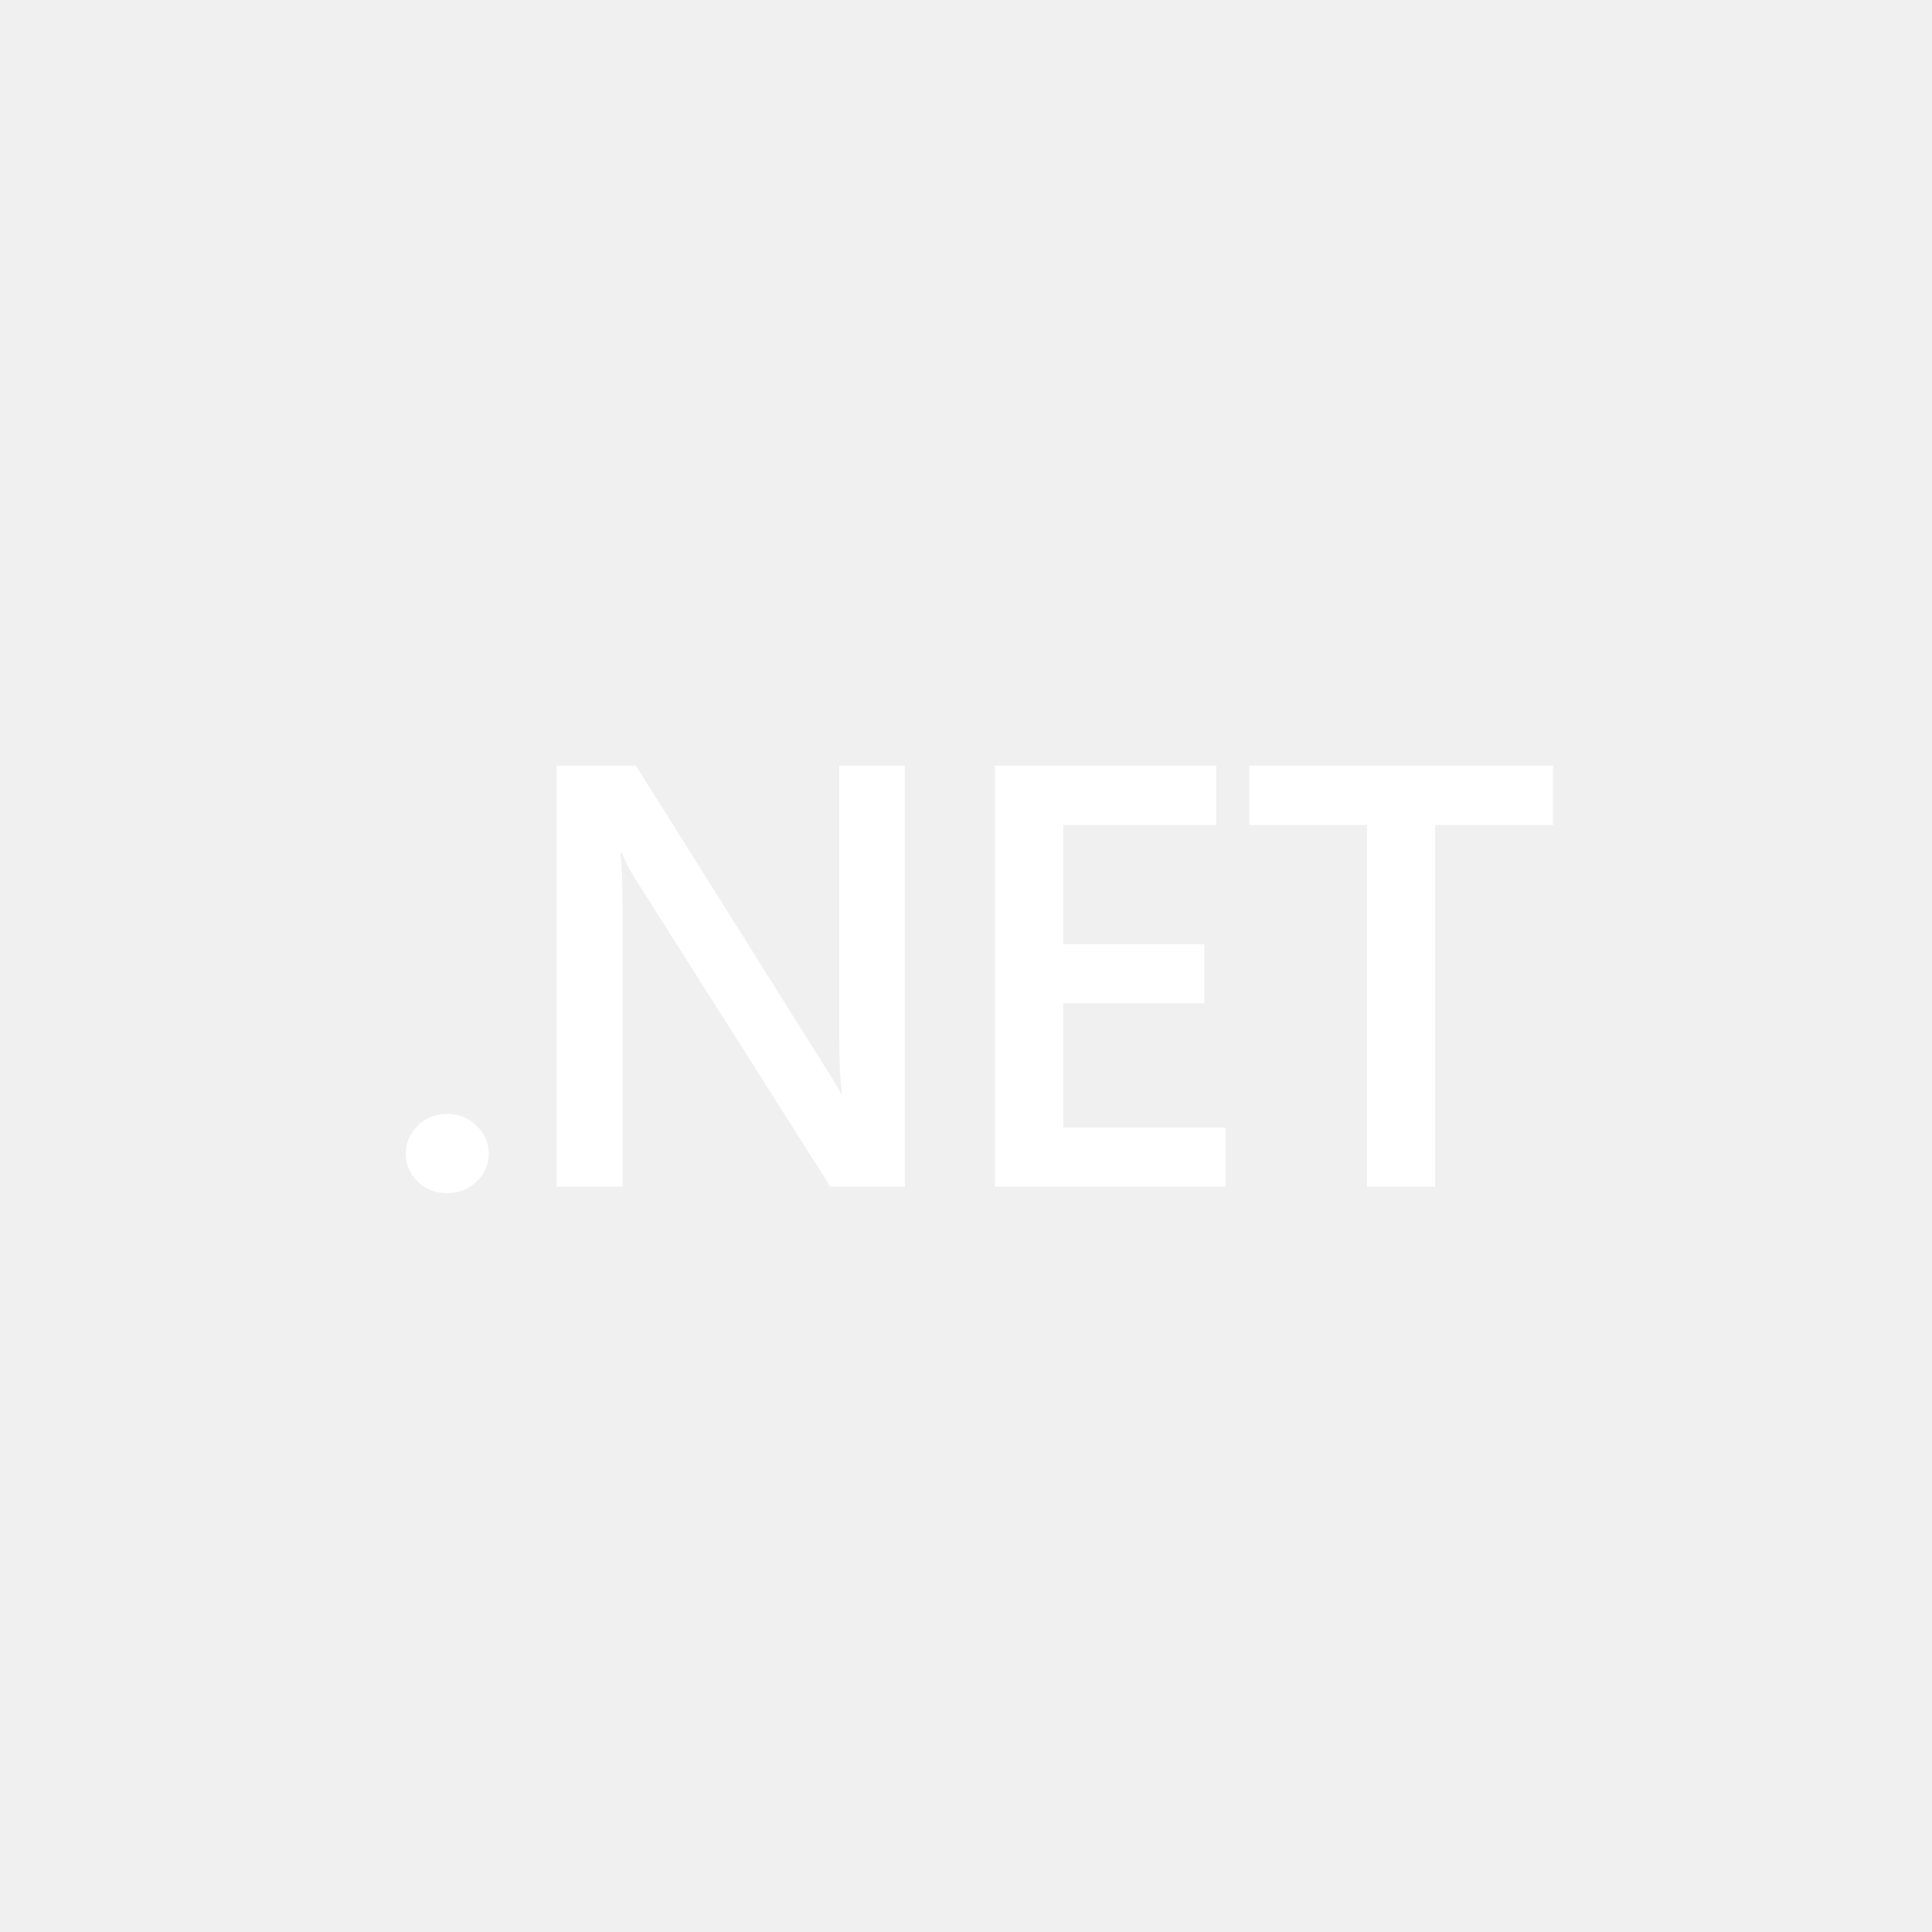
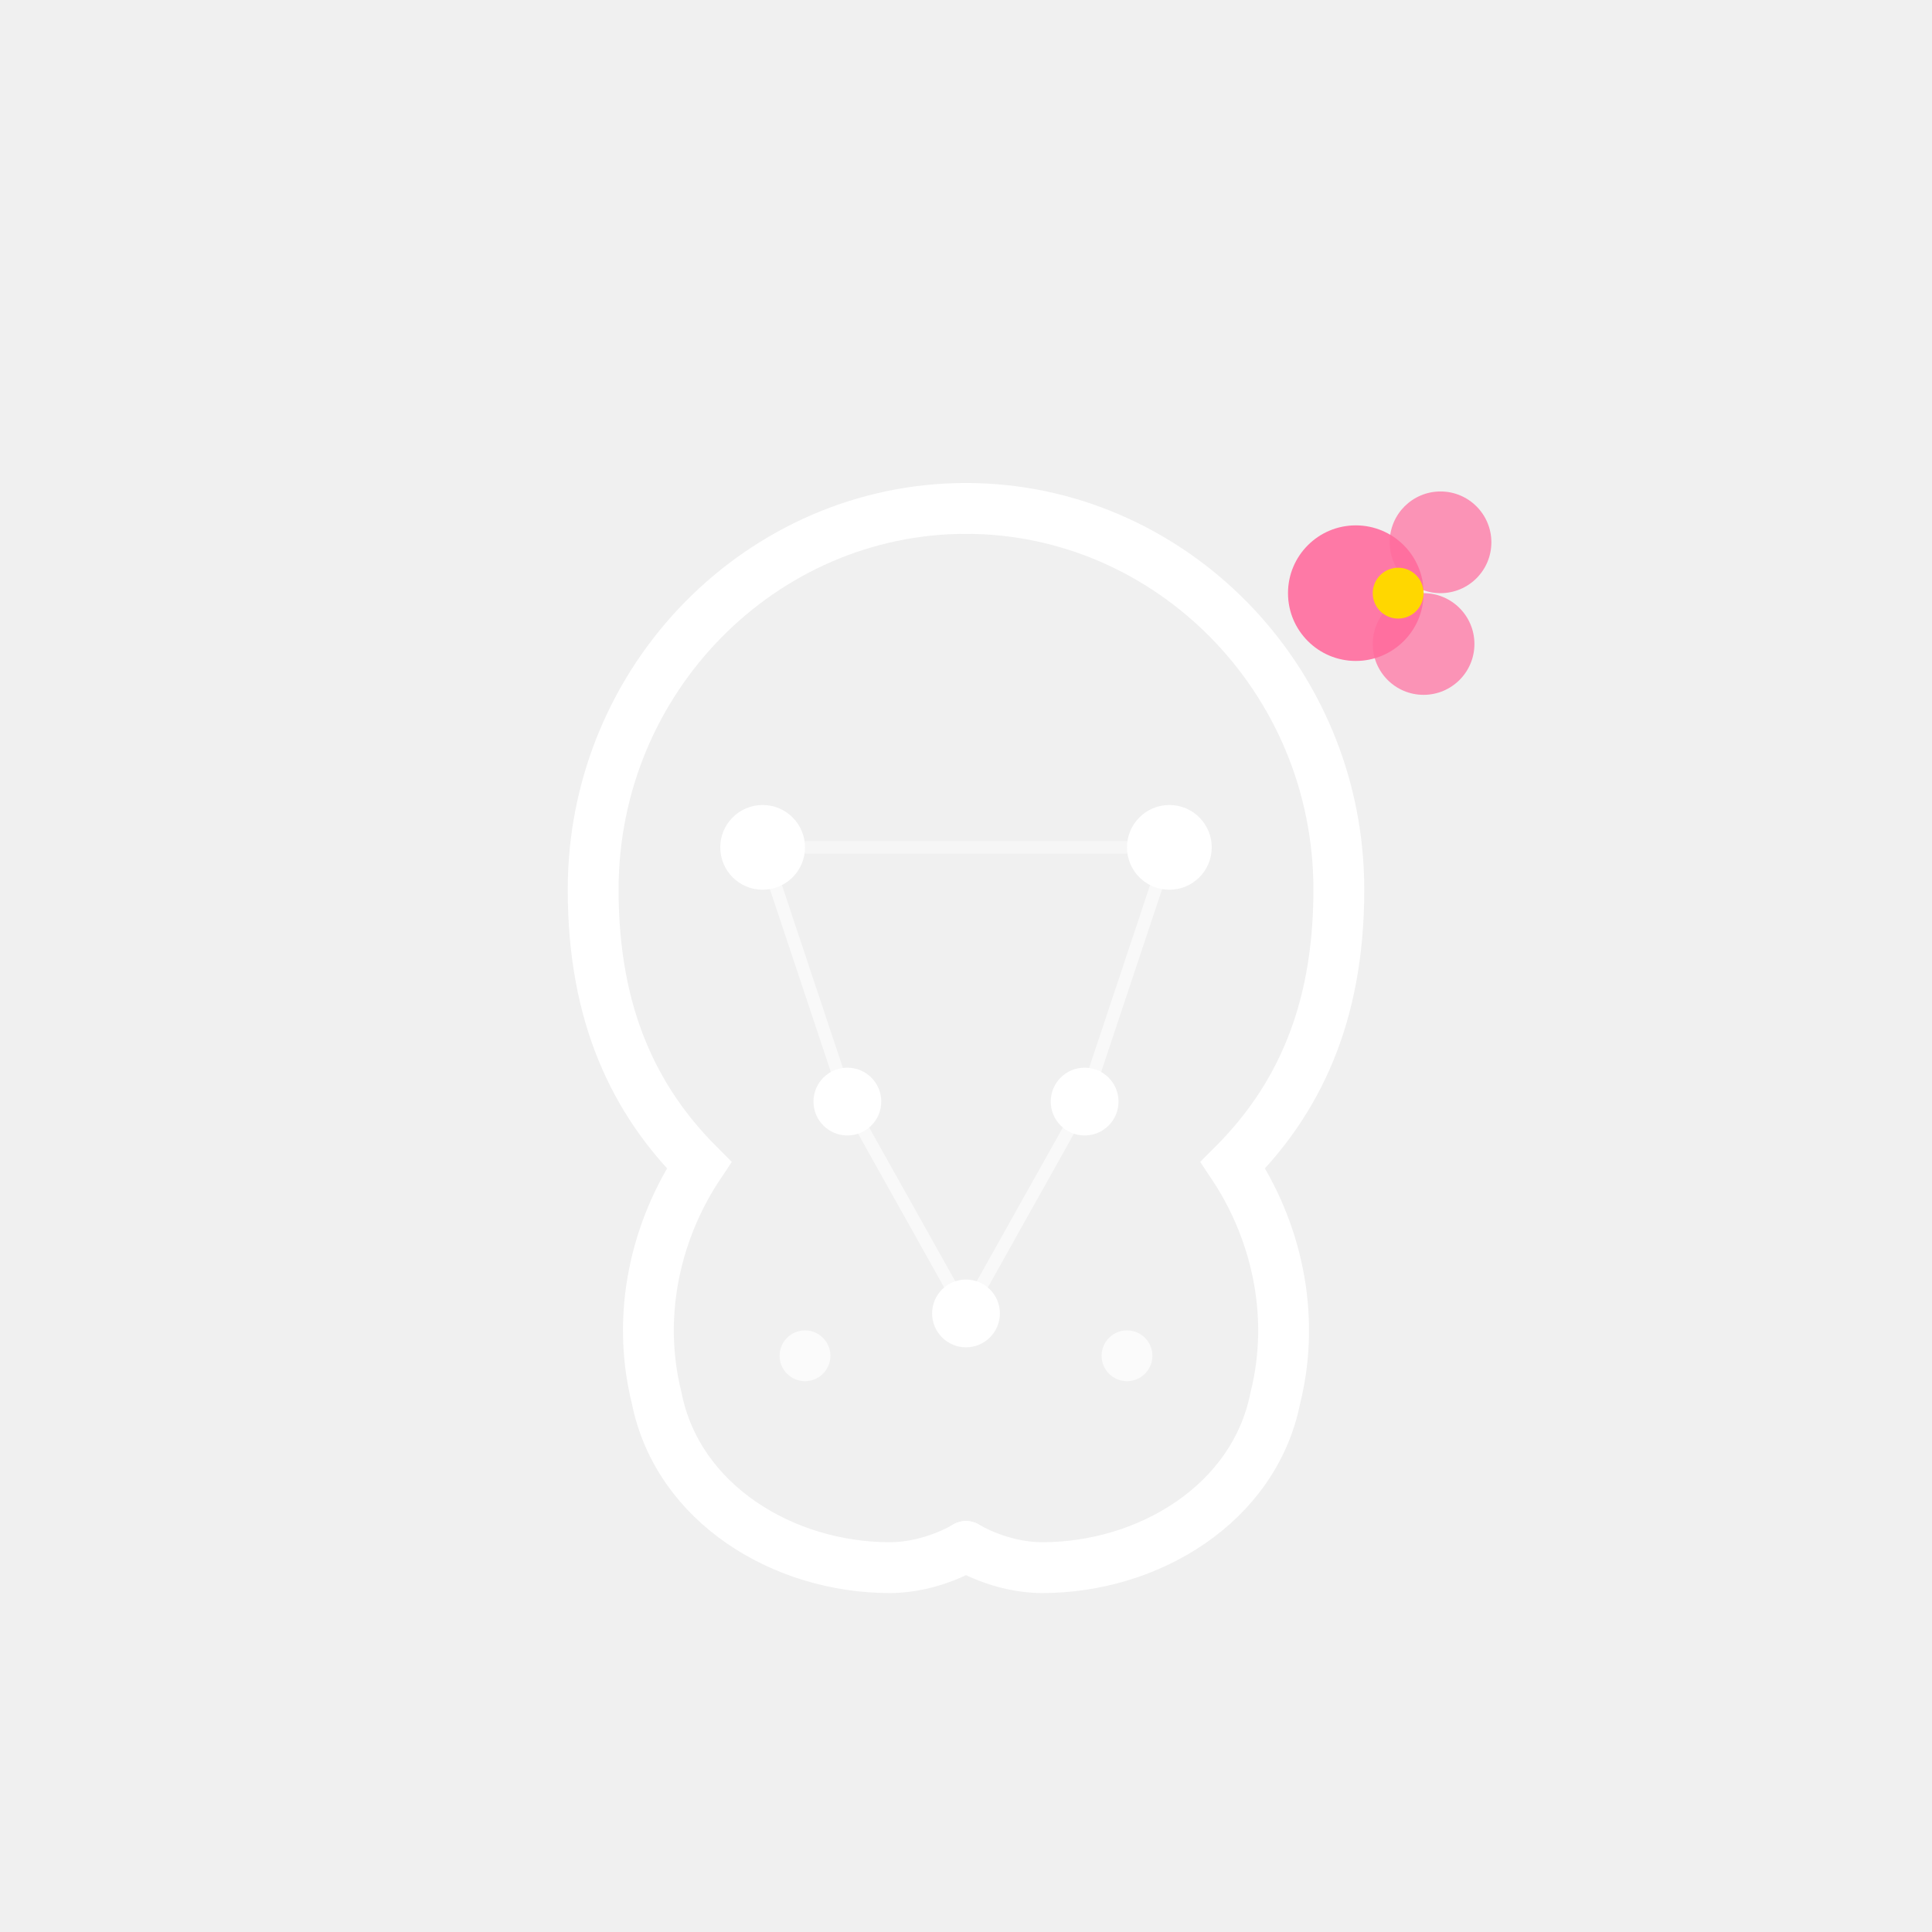
- <svg xmlns="http://www.w3.org/2000/svg" width="456" height="456" viewBox="0 0 456 456" version="1.1" xml:space="preserve" style="fill-rule:evenodd;clip-rule:evenodd;stroke-linejoin:round;stroke-miterlimit:2;">
-   <path d="m 105.5,281.609 c -2.703,0 -5.001,-0.9 -6.893,-2.702 -1.892,-1.848 -2.838,-4.042 -2.838,-6.582 0,-2.587 0.946,-4.804 2.838,-6.652 1.892,-1.848 4.19,-2.772 6.893,-2.772 2.748,0 5.068,0.924 6.96,2.772 1.937,1.848 2.906,4.064 2.906,6.652 0,2.54 -0.968,4.734 -2.906,6.582 -1.892,1.802 -4.212,2.702 -6.96,2.702 z" style="fill:#ffffff;fill-rule:nonzero;stroke-width:0.838" />
-   <path d="M 213.561,280.084 H 195.99 L 149.7,207.054 c -1.171,-1.848 -2.14,-3.765 -2.906,-5.751 h -0.406 c 0.361,2.125 0.541,6.675 0.541,13.65 v 65.132 h -15.543 v -99.36 h 18.719 l 44.737,71.298 c 1.892,2.957 3.109,4.989 3.649,6.098 h 0.27 c -0.45,-2.632 -0.676,-7.09 -0.676,-13.373 v -64.023 h 15.476 z" style="fill:#ffffff;fill-rule:nonzero;stroke-width:0.838" />
-   <path d="m 289.251,280.084 h -54.401 v -99.36 h 52.238 v 13.997 h -36.154 v 28.131 h 33.316 v 13.927 h -33.316 v 29.378 h 38.316 z" style="fill:#ffffff;fill-rule:nonzero;stroke-width:0.838" />
-   <path d="M 366.565,194.721 H 338.722 v 85.363 h -16.084 v -85.363 h -27.775 v -13.997 h 71.701 z" style="fill:#ffffff;fill-rule:nonzero;stroke-width:0.838" />
+ <svg xmlns="http://www.w3.org/2000/svg" width="456" height="456" viewBox="0 0 456 456">
+   <path d="M228 120 C180 120, 140 160, 140 210 C140 240, 150 260, 165 275 C155 290, 150 310, 155 330 C160 355, 185 370, 210 370 C220 370, 228 365, 228 365" fill="none" stroke="white" stroke-width="12" stroke-linecap="round" />
+   <path d="M228 120 C276 120, 316 160, 316 210 C316 240, 306 260, 291 275 C301 290, 306 310, 301 330 C296 355, 271 370, 246 370 C236 370, 228 365, 228 365" fill="none" stroke="white" stroke-width="12" stroke-linecap="round" />
+   <circle cx="180" cy="200" r="10" fill="white" />
+   <circle cx="276" cy="200" r="10" fill="white" />
+   <circle cx="200" cy="260" r="8" fill="white" />
+   <circle cx="256" cy="260" r="8" fill="white" />
+   <circle cx="228" cy="310" r="8" fill="white" />
+   <circle cx="190" cy="320" r="6" fill="white" opacity="0.7" />
+   <circle cx="266" cy="320" r="6" fill="white" opacity="0.7" />
+   <line x1="180" y1="200" x2="200" y2="260" stroke="white" stroke-width="3" opacity="0.6" />
+   <line x1="276" y1="200" x2="256" y2="260" stroke="white" stroke-width="3" opacity="0.6" />
+   <line x1="200" y1="260" x2="228" y2="310" stroke="white" stroke-width="3" opacity="0.6" />
+   <line x1="256" y1="260" x2="228" y2="310" stroke="white" stroke-width="3" opacity="0.6" />
+   <line x1="180" y1="200" x2="276" y2="200" stroke="white" stroke-width="3" opacity="0.4" />
+   <circle cx="320" cy="140" r="16" fill="#FF6B9D" opacity="0.9" />
+   <circle cx="340" cy="128" r="12" fill="#FF6B9D" opacity="0.7" />
+   <circle cx="336" cy="152" r="12" fill="#FF6B9D" opacity="0.7" />
+   <circle cx="330" cy="140" r="6" fill="#FFD700" />
</svg>
